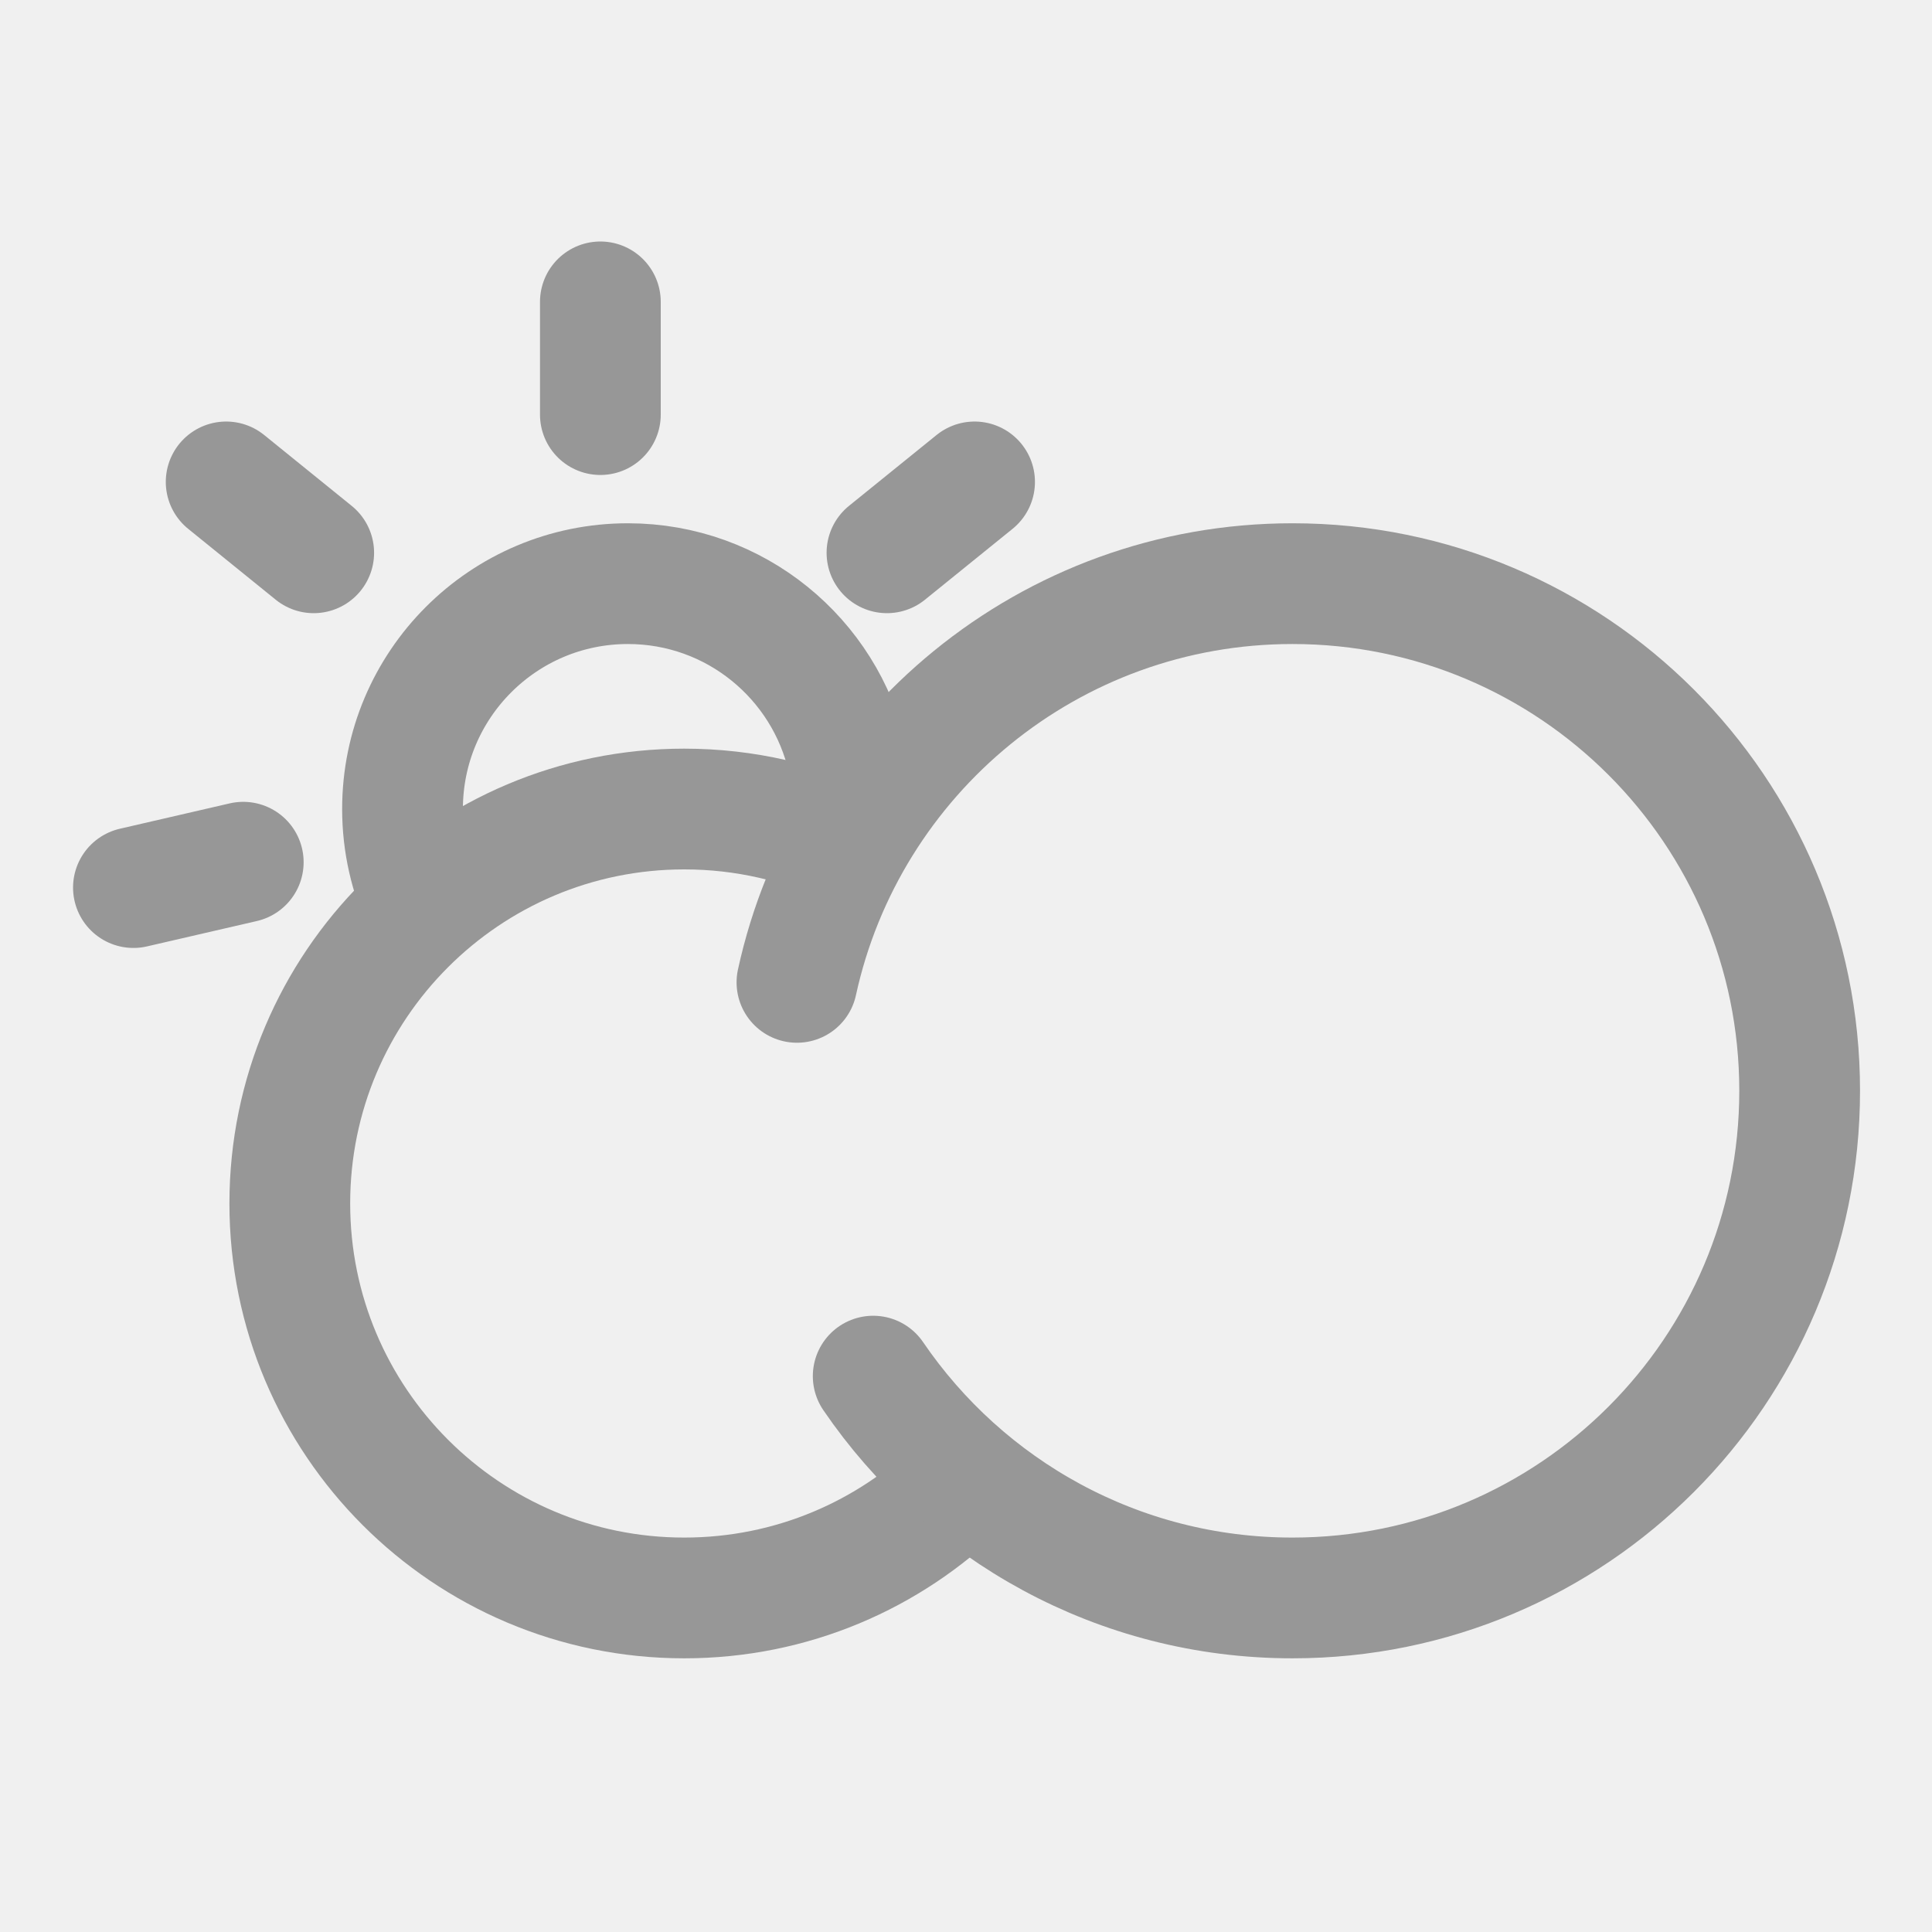
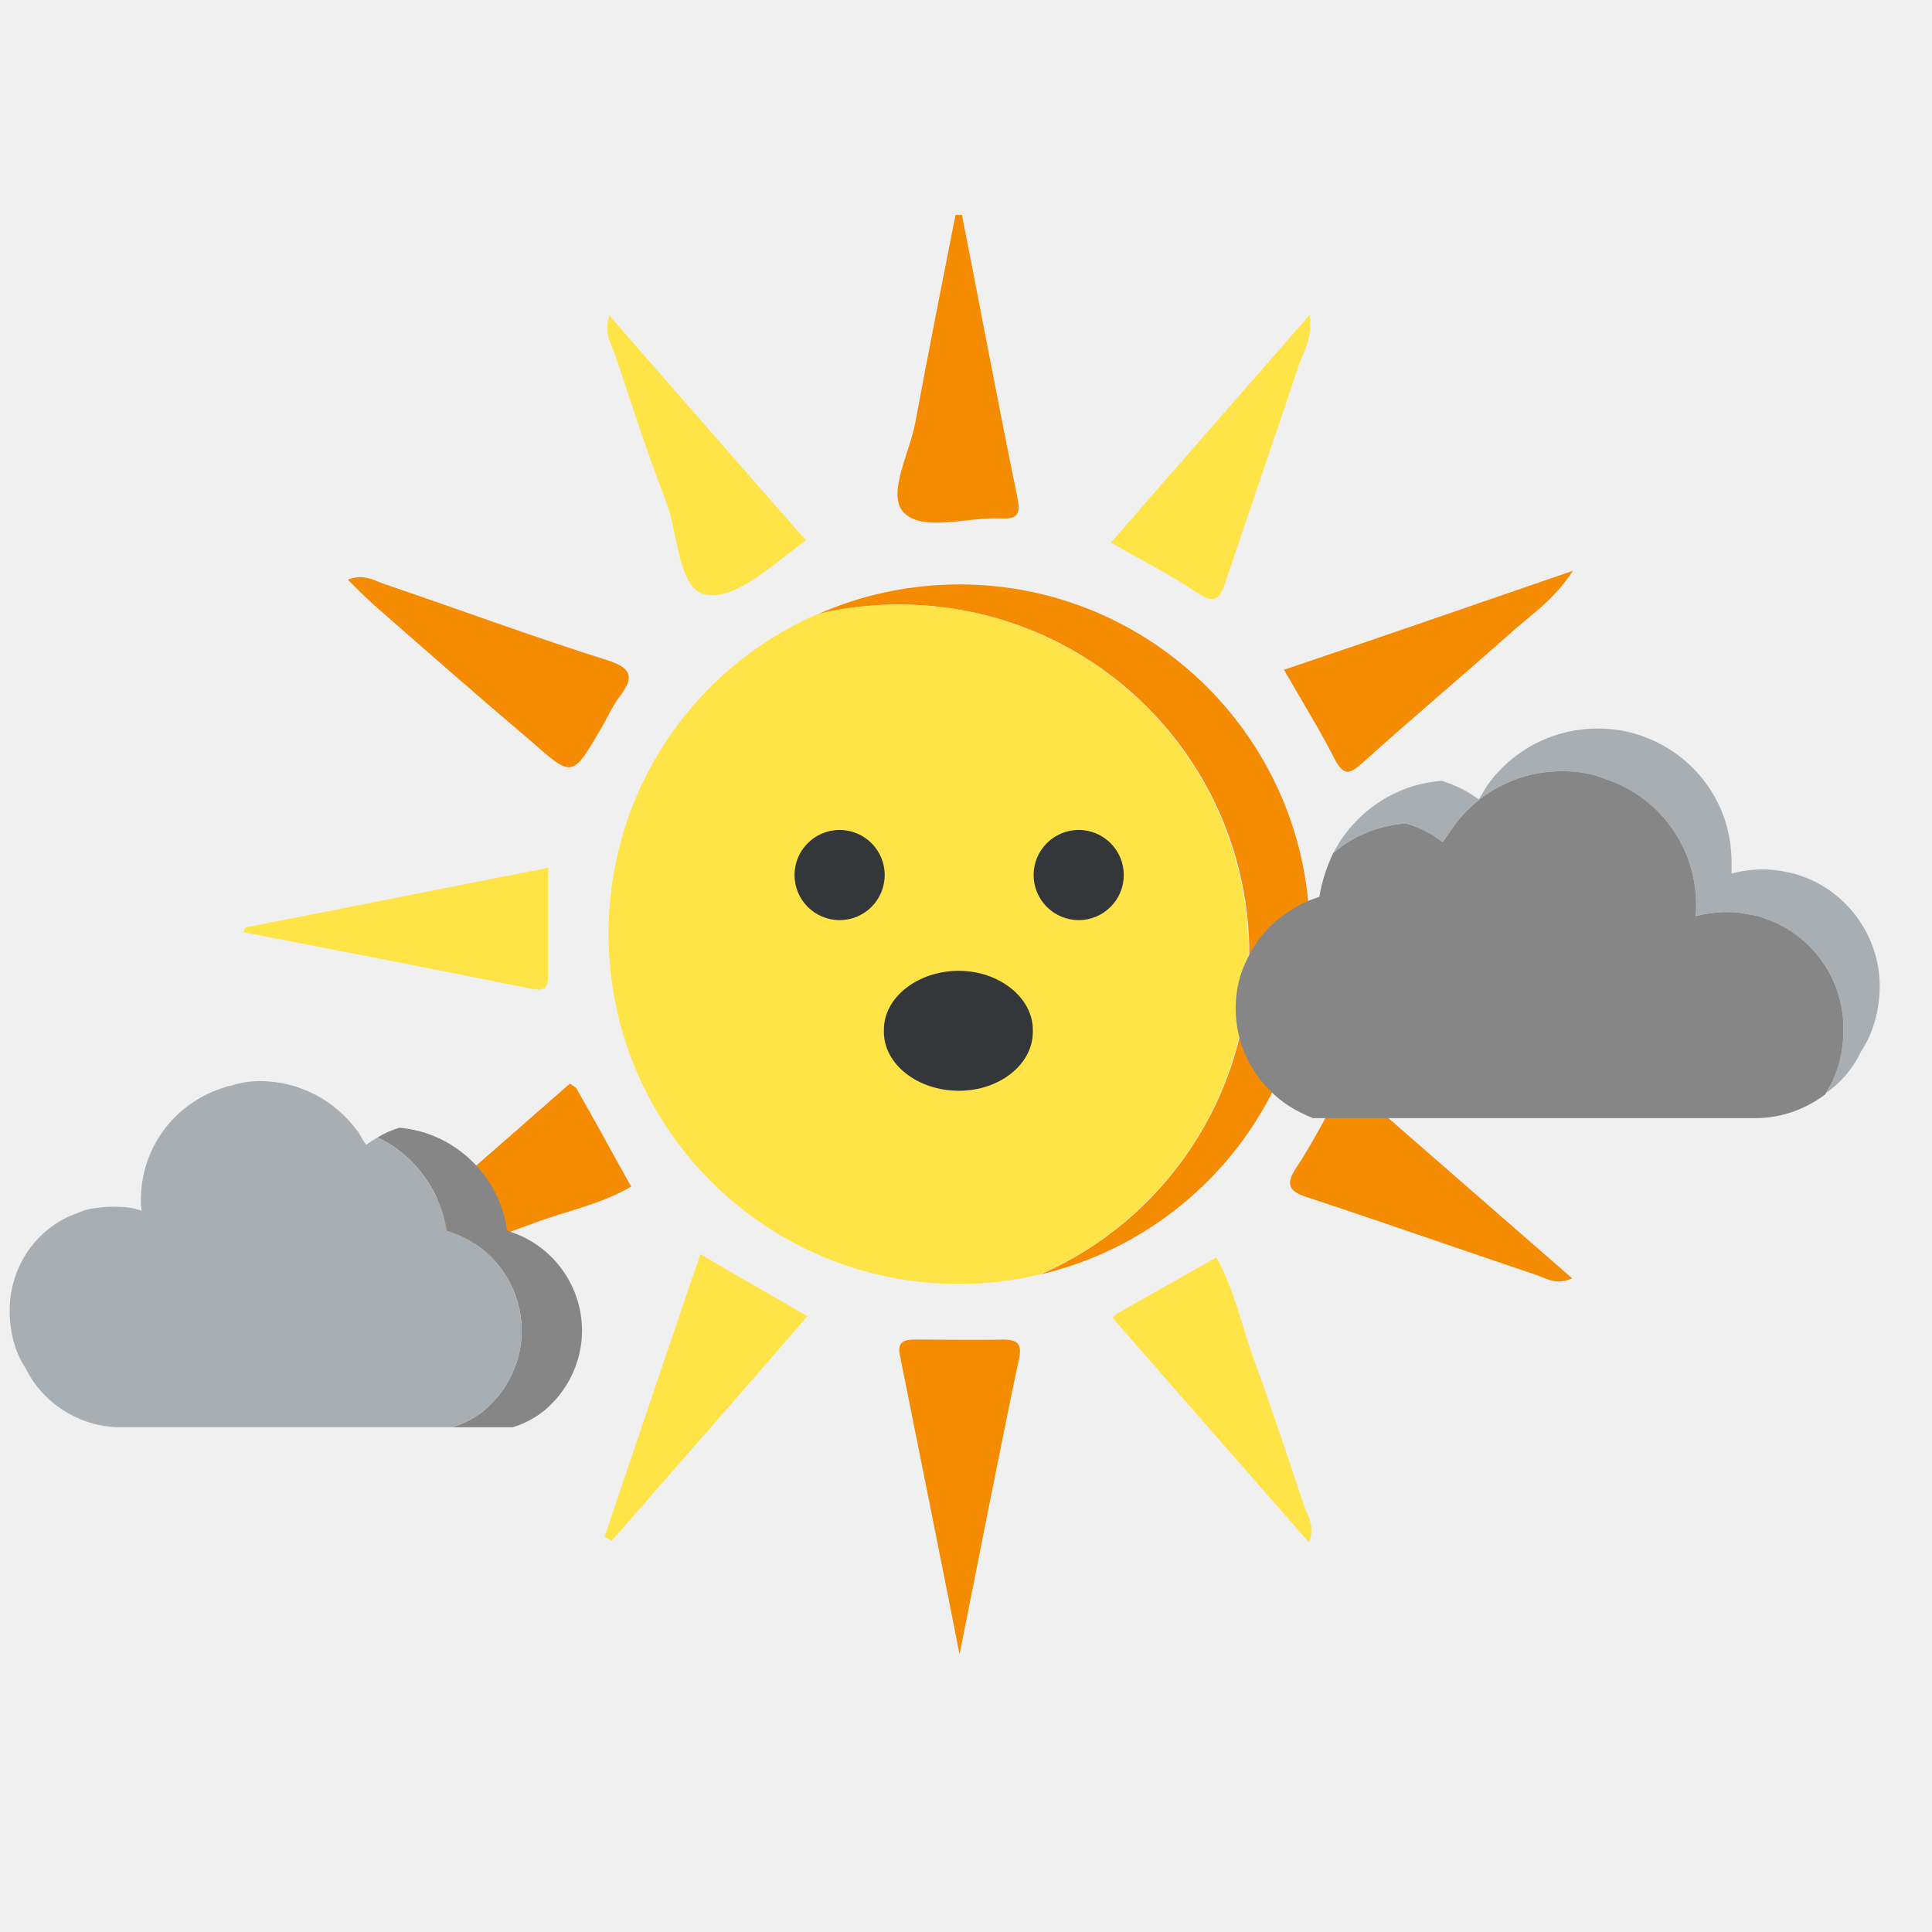
- <svg xmlns="http://www.w3.org/2000/svg" height="32px" version="1.1" viewBox="0 0 32 32" width="32px">
-   <defs />
-   <g fill="none" fill-rule="evenodd" id="Partly-Cloudy" stroke="none" stroke-width="1">
-     <g stroke="#979797" stroke-width="2" transform="translate(2, 5)">
-       <path d="M12.041,7.573 C11.665,5.909 10.178,4.667 8.4,4.667 C6.338,4.667 4.667,6.338 4.667,8.4 C4.667,8.969 4.794,9.509 5.022,9.991" id="Oval-2" stroke-linecap="round" />
-       <g id="Group-3" transform="translate(2, 4)">
-         <path d="M10.144,5.034 C9.293,4.627 8.34,4.4 7.333,4.4 C3.725,4.4 0.8,7.325 0.8,10.933 C0.8,14.542 3.725,17.467 7.333,17.467 C9.116,17.467 10.732,16.753 11.911,15.595" id="Oval" />
-         <path d="M10.463,13.793 C11.975,16.011 14.521,17.467 17.408,17.467 C22.047,17.467 25.808,13.706 25.808,9.067 C25.808,4.427 22.047,0.667 17.408,0.667 C13.385,0.667 10.022,3.495 9.2,7.271" id="Oval" stroke-linecap="round" />
+ <svg xmlns="http://www.w3.org/2000/svg" version="1.1" x="0px" y="0px" viewBox="0 0 24 24" style="enable-background:new 0 0 24 24;" xml:space="preserve">
+   <style type="text/css">
+ 	.st0{fill:#2E4049;}
+ 	.st1{fill:#70757B;}
+ 	.st2{fill:#A7AFB5;}
+ 	.st3{fill:#34373A;}
+ 	.st4{fill:none;}
+ 	.st5{fill:#FFE448;}
+ 	.st6{fill:#F48B00;}
+ 	.st7{display:none;fill:#FFE448;}
+ 	.st8{fill:none;stroke:#34373A;stroke-width:0.25;stroke-miterlimit:10;}
+ 	.st9{fill:#F4C356;}
+ 	.st10{fill:#FFFFFF;}
+ 	.st11{fill:#5E5E5E;}
+ 	.st12{fill:#868687;}
+ 	.st13{fill:#64899B;}
+ 	.st14{fill:#B9CCD6;}
+ 	.st15{fill:#69777F;}
+ 	.st16{fill:#8499A3;}
+ 	.st17{fill:#ADCDE0;}
+ 	.st18{fill:#577593;}
+ 	.st19{fill:#C0D9E2;}
+ 	.st20{fill:#316A82;}
+ 	.st21{fill:#606060;}
+ 	.st22{opacity:0.83;fill:#577593;}
+ 	.st23{fill:#878787;}
+ 	.st24{fill:#8D9AA0;}
+ </style>
+   <g id="PartlyCloudy">
+     <g id="YellowRays_1">
+       <path class="st5" d="M3.05,11.52c1.24-0.24,2.48-0.49,3.76-0.74c0,0.47,0,0.9,0,1.34c0,0.18-0.07,0.19-0.22,0.16    c-1.19-0.24-2.38-0.47-3.57-0.7C3.04,11.55,3.05,11.53,3.05,11.52z" />
+       <path class="st5" d="M20.8,11.57c-1.19,0.23-2.38,0.46-3.57,0.7c-0.15,0.03-0.23,0.03-0.22-0.15c0.01-0.44,0-0.88,0-1.35    c1.29,0.25,2.54,0.5,3.79,0.75C20.8,11.54,20.8,11.55,20.8,11.57z" />
+       <path class="st5" d="M10.01,6.71c-0.4,0.3-0.87,0.74-1.23,0.68C8.42,7.34,8.43,6.63,8.27,6.22C8.04,5.62,7.84,5.01,7.64,4.4    C7.59,4.27,7.5,4.14,7.57,3.92C8.4,4.87,9.2,5.79,10.01,6.71z" />
+       <path class="st5" d="M13.8,6.74c0.83-0.95,1.63-1.87,2.47-2.83c0.04,0.29-0.08,0.46-0.14,0.64c-0.3,0.9-0.61,1.79-0.91,2.69    c-0.07,0.21-0.14,0.26-0.34,0.13C14.56,7.15,14.2,6.97,13.8,6.74z" />
+       <path class="st5" d="M8.7,15.58c0.46,0.27,0.88,0.51,1.33,0.77C9.21,17.3,8.4,18.22,7.6,19.14c-0.03-0.02-0.06-0.03-0.09-0.05    C7.9,17.94,8.29,16.78,8.7,15.58z" />
+       <path class="st5" d="M16.26,19.16c-0.82-0.94-1.63-1.86-2.44-2.79c0.03-0.03,0.05-0.05,0.07-0.06c0.41-0.23,0.81-0.46,1.22-0.69    c0.22,0.39,0.31,0.83,0.46,1.25c0.22,0.6,0.42,1.21,0.62,1.81C16.24,18.82,16.34,18.95,16.26,19.16z" />
+     </g>
+     <g id="OrangeRays_1">
+       <path class="st6" d="M11.92,20.55c-0.26-1.32-0.5-2.51-0.74-3.71c-0.04-0.18,0.06-0.2,0.2-0.2c0.36,0,0.72,0.01,1.08,0    c0.17,0,0.24,0.05,0.2,0.23C12.41,18.06,12.18,19.25,11.92,20.55z" />
+       <path class="st6" d="M11.95,2.67c0.23,1.17,0.45,2.35,0.69,3.52c0.04,0.21-0.01,0.26-0.21,0.25c-0.41-0.02-0.96,0.17-1.2-0.07    c-0.22-0.22,0.07-0.74,0.14-1.12c0.16-0.86,0.33-1.72,0.5-2.58C11.91,2.67,11.93,2.67,11.95,2.67z" />
+       <path class="st6" d="M4.32,7.2c0.21-0.08,0.34,0.02,0.47,0.06C5.7,7.57,6.62,7.91,7.54,8.2C7.85,8.3,7.88,8.41,7.7,8.65    C7.6,8.78,7.54,8.93,7.46,9.06c-0.35,0.6-0.35,0.6-0.86,0.15C5.94,8.65,5.29,8.08,4.64,7.51C4.53,7.41,4.43,7.31,4.32,7.2z" />
+       <path class="st6" d="M15.95,8.32c1.19-0.4,2.34-0.8,3.59-1.23c-0.25,0.38-0.53,0.55-0.77,0.77c-0.62,0.55-1.25,1.08-1.86,1.63    c-0.14,0.12-0.21,0.15-0.32-0.04C16.41,9.09,16.19,8.74,15.95,8.32z" />
+       <path class="st6" d="M4.31,15.88c0.94-0.82,1.86-1.62,2.77-2.42c0.04,0.03,0.06,0.04,0.08,0.06c0.23,0.4,0.45,0.81,0.68,1.22    C7.45,14.97,7,15.05,6.59,15.21c-0.6,0.22-1.2,0.42-1.81,0.63C4.65,15.87,4.52,15.98,4.31,15.88z" />
+       <path class="st6" d="M16.72,13.43c0.95,0.83,1.87,1.63,2.81,2.45c-0.2,0.09-0.32,0-0.44-0.04c-0.95-0.32-1.89-0.65-2.83-0.96    c-0.26-0.08-0.3-0.17-0.14-0.4C16.33,14.16,16.5,13.81,16.72,13.43z" />
+     </g>
+     <g id="SunBody_1_">
+       <path class="st6" d="M16.27,11.61c0,2.06-1.43,3.77-3.34,4.22c1.53-0.67,2.59-2.2,2.59-3.97c0-2.41-1.94-4.35-4.35-4.35    c-0.35,0-0.69,0.04-1.01,0.12c0.54-0.24,1.14-0.37,1.76-0.37C14.32,7.26,16.27,9.21,16.27,11.61z" />
+       <path class="st5" d="M15.51,11.86c0,1.78-1.06,3.3-2.59,3.97c-0.32,0.08-0.66,0.12-1.01,0.12c-2.4,0-4.35-1.94-4.35-4.35    c0-1.78,1.06-3.3,2.59-3.97c0.32-0.08,0.66-0.12,1.01-0.12C13.57,7.51,15.51,9.45,15.51,11.86z" />
+       <g id="Eyes_2">
+         <circle class="st3" cx="10.43" cy="10.87" r="0.56" />
+         <circle class="st3" cx="13.4" cy="10.87" r="0.56" />
      </g>
-       <path d="M7.944,1.867 L7.944,0 M12.691,4.156 L14.142,2.982 M2.029,9.281 L0.21,9.701 M3.196,4.156 L1.746,2.982" id="Path-4" stroke-linecap="round" />
+       <path class="st3" d="M12.83,12.79v0.03c0,0.4-0.41,0.73-0.92,0.73s-0.93-0.33-0.93-0.73v-0.03c0-0.4,0.42-0.73,0.93-0.73    S12.83,12.4,12.83,12.79z" />
+     </g>
+     <g id="cloudleft">
+       <g>
+         <path class="st12" d="M7.23,16.53c0,0.34-0.14,0.67-0.37,0.9c-0.13,0.14-0.3,0.24-0.49,0.3H5.62c0.19-0.06,0.36-0.16,0.49-0.3     c0.23-0.23,0.37-0.56,0.37-0.9c0-0.59-0.4-1.09-0.93-1.24c-0.08-0.51-0.41-0.95-0.86-1.16c0.08-0.05,0.17-0.09,0.27-0.12h0.01     c0.68,0.06,1.24,0.6,1.33,1.28C6.83,15.44,7.23,15.94,7.23,16.53z" />
+         <path class="st2" d="M6.48,16.53c0,0.34-0.14,0.67-0.37,0.9c-0.13,0.14-0.3,0.24-0.49,0.3H1.5c-0.51,0-0.97-0.3-1.18-0.73     c-0.14-0.21-0.2-0.46-0.2-0.72c0-0.56,0.35-1.04,0.84-1.21c0.07-0.03,0.13-0.05,0.2-0.06c0.08-0.01,0.16-0.02,0.25-0.02     c0.12,0,0.24,0.01,0.35,0.05c-0.01-0.05-0.01-0.09-0.01-0.13c0-0.65,0.41-1.19,1-1.39c0.04-0.01,0.07-0.03,0.11-0.03     c0.12-0.04,0.24-0.06,0.37-0.06c0.5,0,0.94,0.25,1.21,0.62c0.01,0,0.01,0.01,0.01,0.01c0.03,0.05,0.06,0.11,0.1,0.16     c0.04-0.03,0.09-0.06,0.14-0.09c0.45,0.21,0.78,0.65,0.86,1.16C6.08,15.44,6.48,15.94,6.48,16.53z" />
+       </g>
+     </g>
+     <g id="cloudright">
+       <path class="st2" d="M23.35,12.25c0,0.3-0.08,0.58-0.23,0.81c-0.1,0.21-0.25,0.39-0.44,0.52c0.15-0.23,0.22-0.5,0.22-0.8    c0-0.62-0.39-1.16-0.95-1.36c-0.07-0.03-0.14-0.05-0.22-0.06c-0.09-0.02-0.18-0.03-0.28-0.03c-0.13,0-0.26,0.02-0.39,0.05    c0.01-0.05,0.01-0.09,0.01-0.14c0-0.72-0.46-1.34-1.12-1.56c-0.17-0.07-0.35-0.1-0.55-0.1c-0.56,0-1.06,0.28-1.36,0.71    c-0.04,0.06-0.08,0.12-0.12,0.17c-0.13-0.1-0.28-0.18-0.45-0.23c-0.01,0-0.02,0-0.02,0c-0.34,0.03-0.65,0.16-0.89,0.37    c0.26-0.5,0.75-0.85,1.34-0.9c0,0,0,0,0.01,0c0.17,0.05,0.32,0.13,0.46,0.23c0.04-0.06,0.07-0.12,0.11-0.18    c0.3-0.42,0.8-0.7,1.37-0.7c0.19,0,0.37,0.03,0.54,0.09c0.66,0.23,1.12,0.84,1.12,1.57v0.14c0.12-0.03,0.25-0.05,0.39-0.05    c0.09,0,0.19,0.01,0.28,0.03c0.07,0.01,0.14,0.03,0.22,0.06C22.95,11.09,23.35,11.63,23.35,12.25z" />
+       <path class="st12" d="M22.9,12.78c0,0.3-0.07,0.57-0.22,0.8v0.01c-0.25,0.19-0.55,0.3-0.88,0.3h-5.49    c-0.2-0.08-0.39-0.19-0.54-0.35c-0.26-0.26-0.42-0.62-0.42-1.01c0-0.23,0.05-0.44,0.15-0.63c0.12-0.25,0.31-0.46,0.55-0.6    c0.1-0.07,0.22-0.12,0.34-0.16c0.03-0.19,0.09-0.37,0.17-0.54c0.24-0.21,0.55-0.34,0.89-0.37c0,0,0.01,0,0.02,0    c0.17,0.05,0.32,0.13,0.45,0.23c0.04-0.05,0.08-0.11,0.12-0.17c0.3-0.43,0.8-0.71,1.36-0.71c0.2,0,0.38,0.03,0.55,0.1    c0.66,0.22,1.12,0.84,1.12,1.56c0,0.05,0,0.09-0.01,0.14c0.13-0.03,0.26-0.05,0.39-0.05c0.1,0,0.19,0.01,0.28,0.03    c0.08,0.01,0.15,0.03,0.22,0.06C22.51,11.62,22.9,12.16,22.9,12.78z" />
    </g>
  </g>
</svg>
